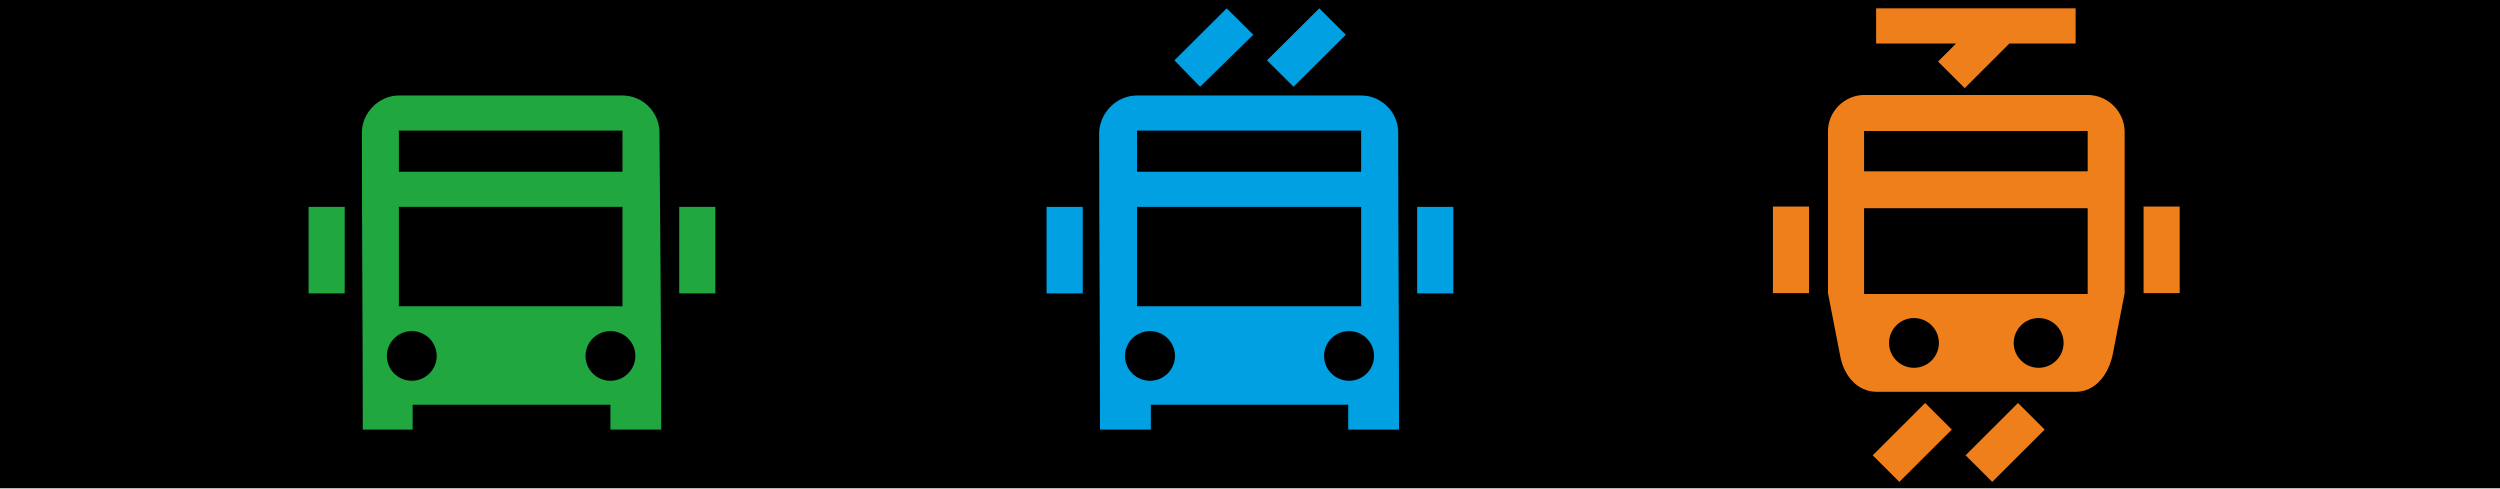
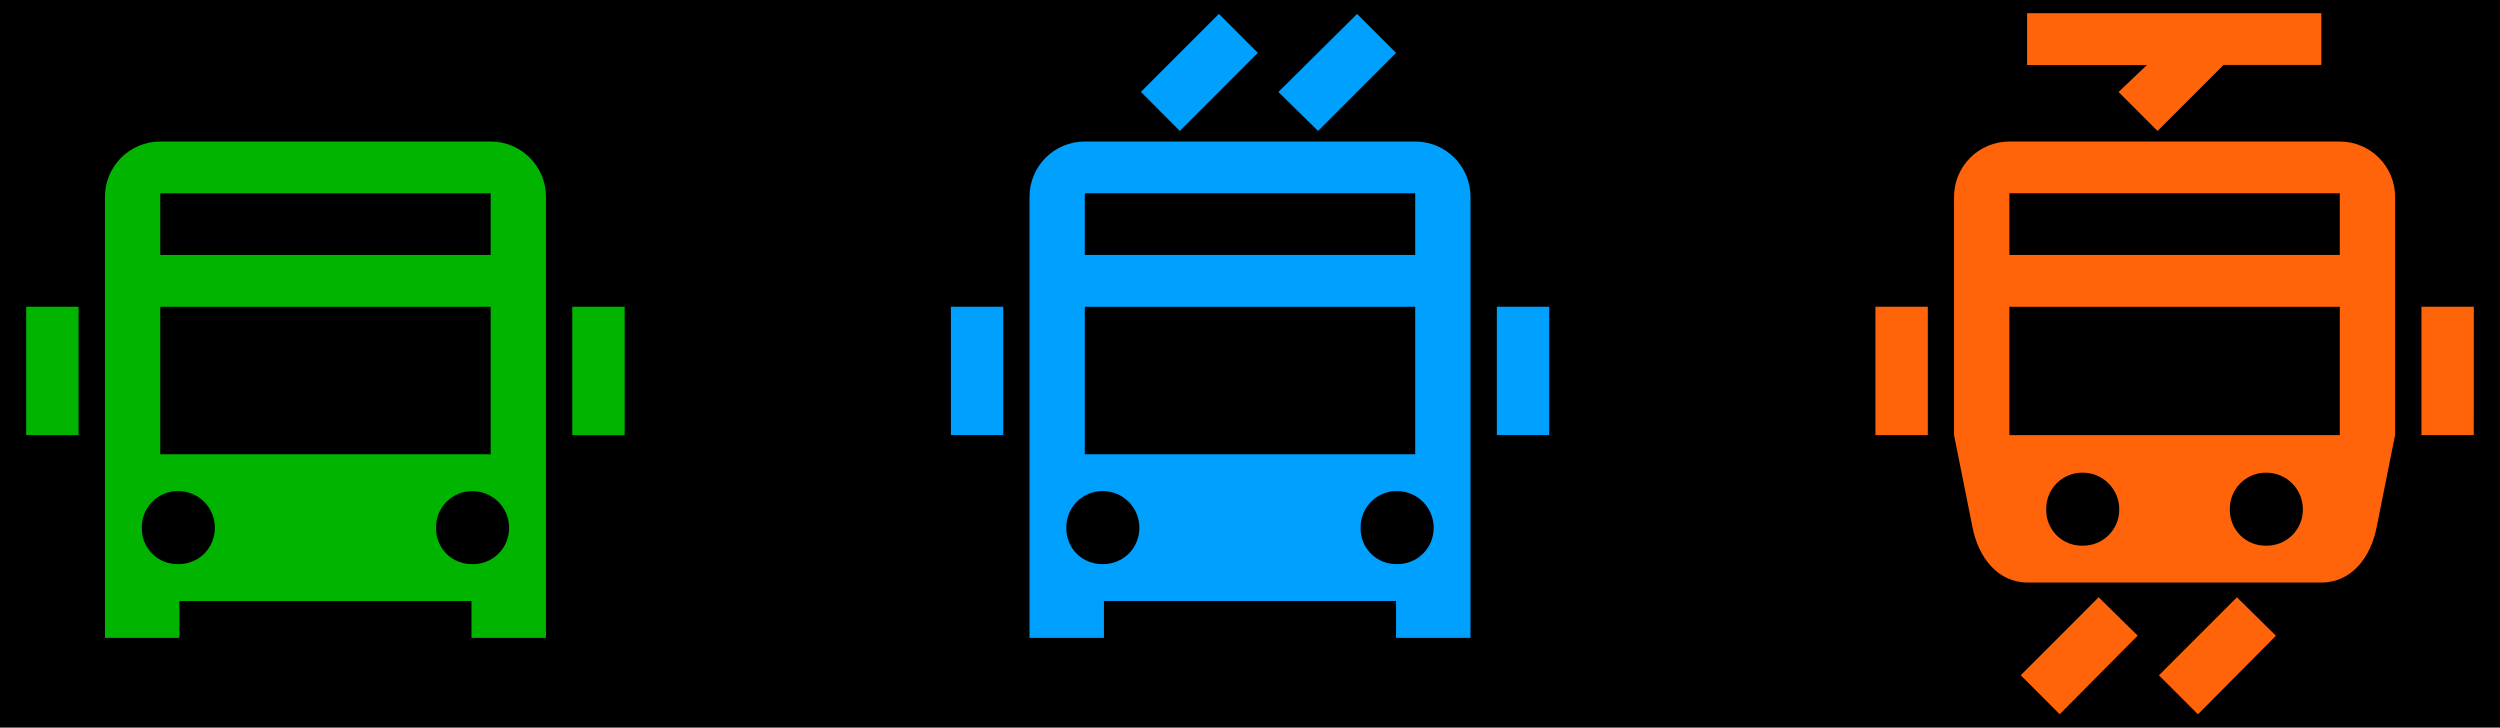
- <svg xmlns="http://www.w3.org/2000/svg" fill="none" height="250" width="1280">
-   <path d="M0 0h1280v250H0z" fill="#000" />
-   <g clip-rule="evenodd" fill-rule="evenodd">
-     <path d="M582.174 48.89h114.72c10.589 0 18.973 8.773 18.973 18.861 0 50.445.441 103.959.441 152.21h-26.033V207.24H589.234v12.721h-26.033c0-48.251-.441-101.327-.441-152.21.441-10.088 8.824-18.861 19.414-18.861zm143.4 57.023h18.532v44.304h-18.532zm-189.729 0h18.531v44.304h-18.531zm52.947 63.604c7.06 0 12.796 5.702 12.796 12.721 0 7.018-5.736 12.72-12.796 12.72-7.059 0-12.795-5.702-12.795-12.72 0-7.019 5.736-12.721 12.795-12.721zm-6.618-102.643h114.72V87.93h-114.72zm0 39.039h114.72v50.883h-114.72zm108.543 63.604c7.059 0 12.795 5.702 12.795 12.721 0 7.018-5.736 12.72-12.795 12.72-7.06 0-12.796-5.702-12.796-12.72 0-7.019 5.736-12.721 12.796-12.721zM601.298 30.893l26.769-26.63 13.604 13.533-27.208 26.63zm47.394 0l26.769-26.63 13.604 13.533-26.769 26.63z" fill="#00a0e3" />
-     <path d="M204.231 48.89h114.478c10.567 0 18.932 8.773 18.932 18.861.441 50.883.881 104.398.881 152.21h-25.977V207.24H211.276v12.721h-25.537c0-48.251-.441-101.327-.441-152.21 0-10.088 8.806-18.861 18.933-18.861zm143.537 57.023h18.493v44.304h-18.493zm-189.768 0h18.493v44.304H158zm52.836 63.604c7.045 0 12.768 5.702 12.768 12.721 0 7.018-5.723 12.72-12.768 12.72s-12.769-5.702-12.769-12.72c0-7.019 5.724-12.721 12.769-12.721zm-6.605-102.643h114.478V87.93H204.231zm0 39.039h114.478v50.883H204.231zm108.314 63.604c7.044 0 12.768 5.702 12.768 12.721 0 7.018-5.724 12.72-12.768 12.72-7.045 0-12.769-5.702-12.769-12.72 0-7.019 5.724-12.721 12.769-12.721z" fill="#21a73f" />
-     <path d="M954.411 48.628h114.479c10.57 0 18.93 8.786 18.93 18.889v82.582l-6.16 31.627c-2.2 10.103-8.81 18.888-18.94 18.888H961.015c-10.567 0-17.171-8.785-18.933-18.888l-6.164-31.627V67.956c-.44-10.542 8.366-19.328 18.493-19.328zm143.099 57.105H1116v44.366h-18.49zm-189.771 0h18.493v44.366h-18.493zm98.631 127.387l26.85-26.795 13.65 13.617-26.85 26.795zm-47.556 0l26.858-26.795 13.649 13.617-26.858 26.795zm2.201-228.858h101.705v18.01h-33.9l-22.89 22.842-13.654-13.617 9.244-9.225h-40.945V4.262zm82.775 158.575c7.05 0 12.77 5.711 12.77 12.739s-5.72 12.739-12.77 12.739c-7.04 0-12.77-5.711-12.77-12.739s5.73-12.739 12.77-12.739zm-63.842 0c7.045 0 12.769 5.711 12.769 12.739s-5.724 12.739-12.769 12.739-12.769-5.711-12.769-12.739 5.724-12.739 12.769-12.739zm-25.537-95.76h114.479v20.646H954.411zm0 39.534h114.479v43.927H954.411z" fill="#ef7f1a" />
-   </g>
+ <svg xmlns="http://www.w3.org/2000/svg" viewBox="0 0 858.99 250">
+   <path d="m0 0h858.99v250h-858.99z" />
+   <path d="m27 149.48h-18v-44.09h18zm28-100.86h113.59a19 19 0 0 1 19 19v151.54h-25.59v-12.67h-100.36v12.67h-25.58v-151.53a19 19 0 0 1 19-19.01zm6.09 145.2a12.38 12.38 0 0 0 12.73-12.42 12.58 12.58 0 0 0 -12.67-12.67 12.37 12.37 0 0 0 -12.42 12.67 12.17 12.17 0 0 0 12.42 12.42zm107.5-127.41h-113.53v21.19h113.53zm0 39h-113.53v50.67h113.53zm-6.34 88.43a12.38 12.38 0 0 0 12.67-12.42 12.58 12.58 0 0 0 -12.67-12.67 12.38 12.38 0 0 0 -12.42 12.67 12.17 12.17 0 0 0 12.42 12.4zm52.38-44.34h-18v-44.11h18z" fill="#00b400" />
+   <path d="m344.72 149.48h-18v-44.09h18zm28-100.86h113.54a19 19 0 0 1 19 19v151.54h-25.58v-12.67h-100.37v12.67h-25.58v-151.53a19 19 0 0 1 19-19.01zm6.09 145.2a12.38 12.38 0 0 0 12.67-12.42 12.58 12.58 0 0 0 -12.67-12.67 12.38 12.38 0 0 0 -12.41 12.67 12.17 12.17 0 0 0 12.42 12.42zm107.45-127.41h-113.53v21.19h113.53zm0 39h-113.53v50.67h113.53zm-54.08-87.24-26.8 26.83-13.38-13.43 26.8-26.8zm47.5 0-26.79 26.83-13.65-13.4 27.05-26.8zm.25 175.65a12.38 12.38 0 0 0 12.67-12.42 12.58 12.58 0 0 0 -12.67-12.67 12.38 12.38 0 0 0 -12.43 12.67 12.17 12.17 0 0 0 12.43 12.42zm52.38-44.34h-18v-44.09h18z" fill="#00a0ff" />
+   <path d="m662.39 149.48h-18v-44.09h18zm160.55-81.85v81.85l-6.34 31.68c-2 10.23-8.52 19-19 19h-100.86c-10.47 0-17-8.77-19-19l-6.34-31.68v-81.85a19 19 0 0 1 19-19h113.54a19 19 0 0 1 19 19zm-19-1.22h-113.53v21.19h113.53zm0 39h-113.53v44.09h113.53zm-69.44 113-26.8 27-13.39-13.4 26.79-26.8zm63.1-196.1h-33.6l-22.68 22.69-13.39-13.4 9.74-9.26h-41.17v-17.81h101.1zm-82.1 165.18a12.38 12.38 0 0 0 12.67-12.43 12.58 12.58 0 0 0 -12.67-12.66 12.38 12.38 0 0 0 -12.43 12.66 12.18 12.18 0 0 0 12.43 12.43zm66.5 30.94-26.8 27-13.4-13.4 26.8-26.8zm-3.41-30.94a12.38 12.38 0 0 0 12.67-12.43 12.58 12.58 0 0 0 -12.66-12.66 12.38 12.38 0 0 0 -12.43 12.66 12.18 12.18 0 0 0 12.43 12.43zm71.38-38h-17.97v-44.1h18z" fill="#ff640a" />
</svg>
